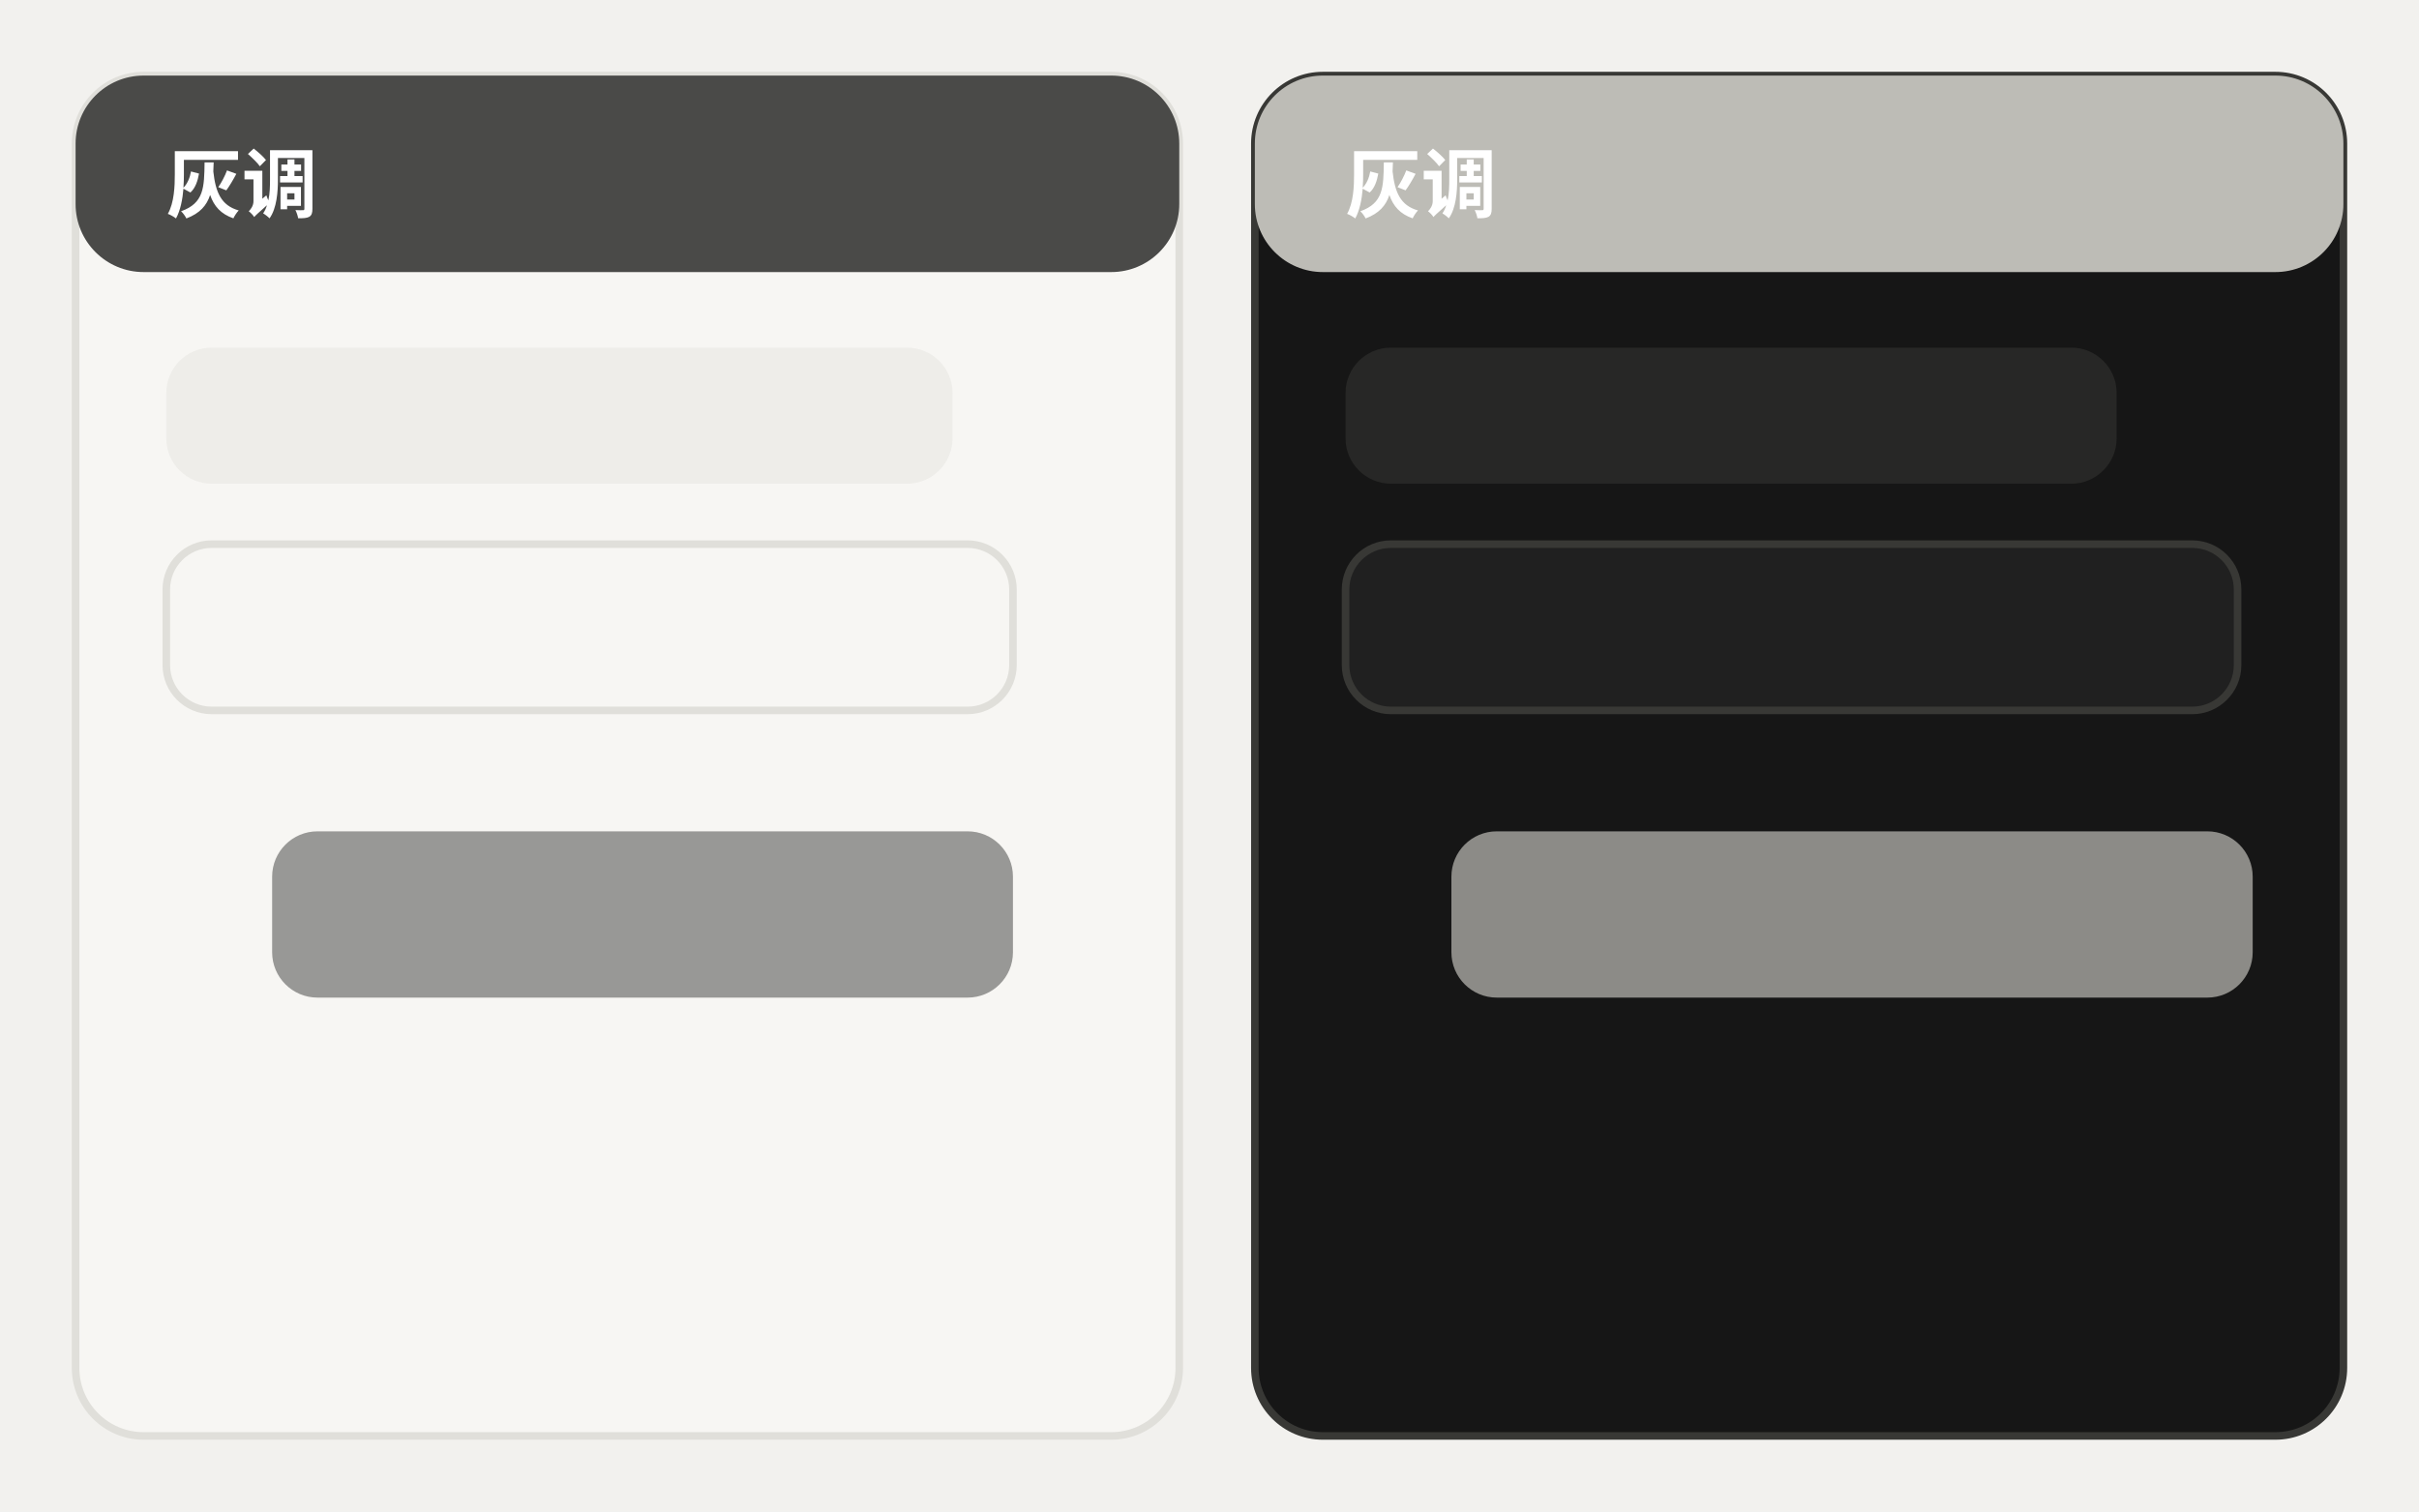
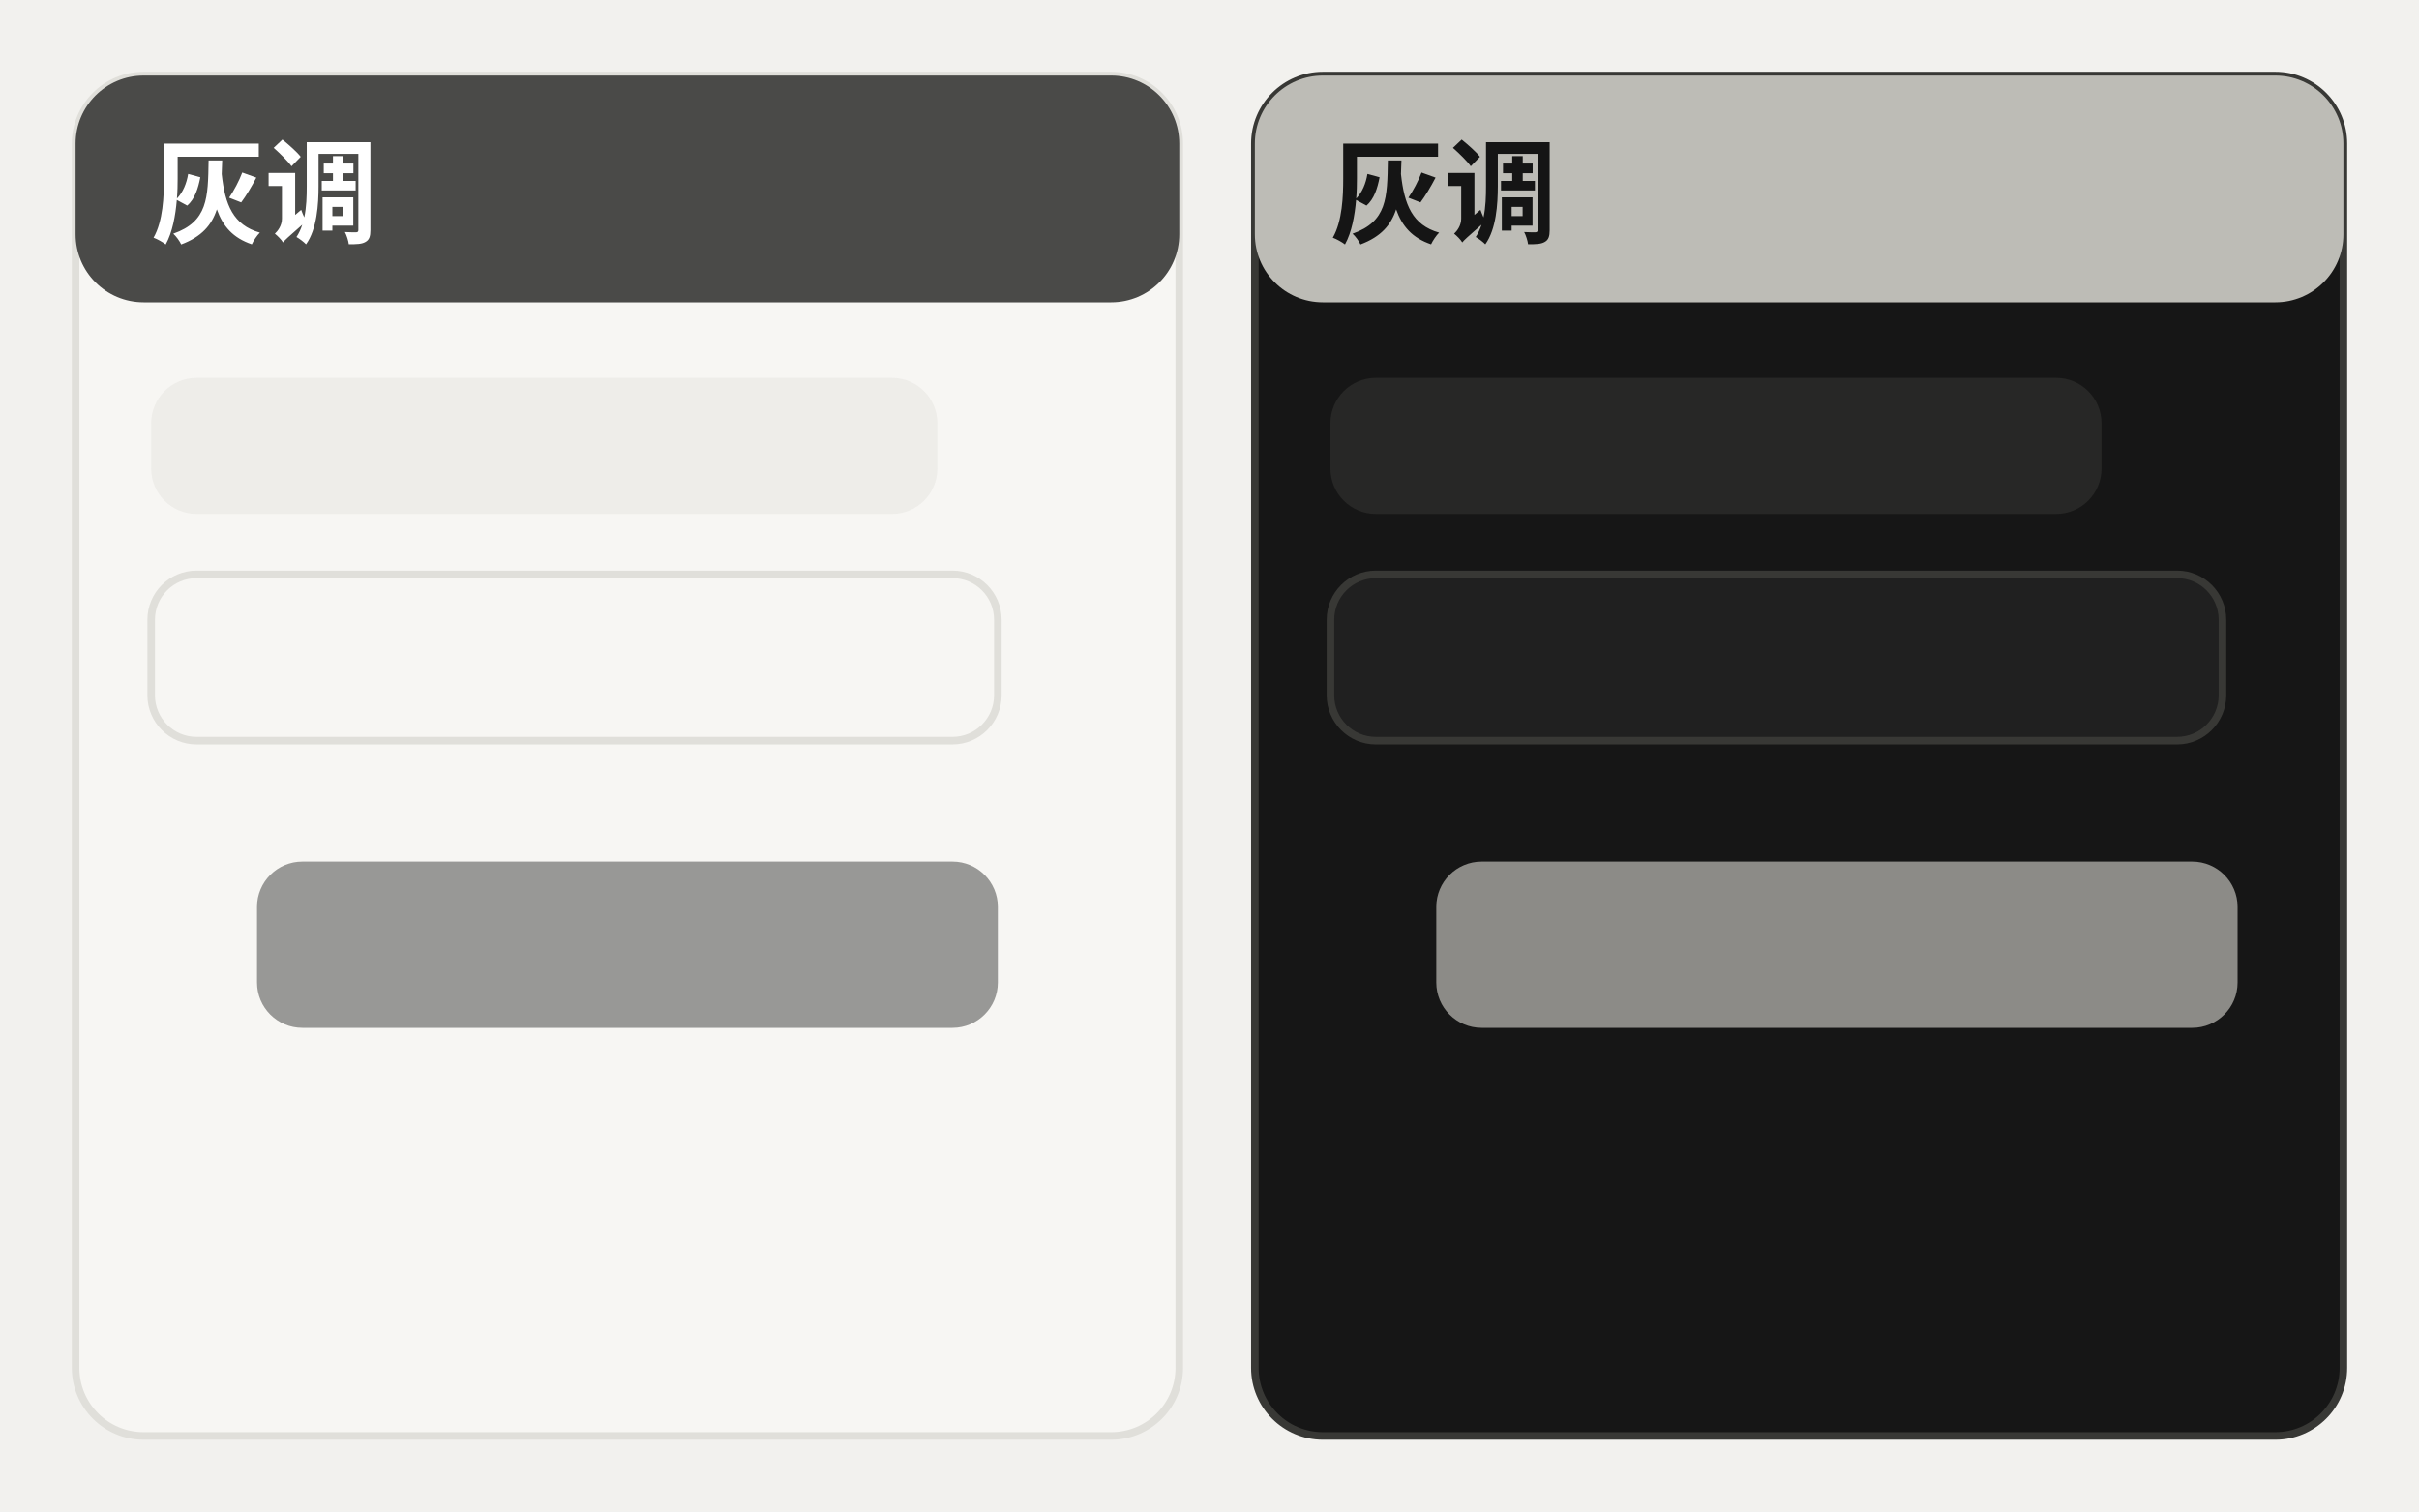
<svg xmlns="http://www.w3.org/2000/svg" width="320" height="200" viewBox="0 0 320 200">
  <rect width="320" height="200" fill="#f2f1ee" />
  <rect x="10" y="10" width="146" height="180" rx="9" fill="#f7f6f3" stroke="#e0dfda" stroke-width="1" />
-   <rect x="10" y="10" width="146" height="26" rx="9" fill="#4a4a48" />
-   <text x="22" y="28" font-family="Arial,sans-serif" font-size="10" font-weight="bold" fill="#fff">灰调</text>
-   <rect x="22" y="46" width="104" height="18" rx="6" fill="#e0dfda" opacity=".4" />
-   <rect x="22" y="72" width="112" height="22" rx="6" fill="#f7f6f3" stroke="#e0dfda" />
-   <rect x="36" y="110" width="98" height="22" rx="6" fill="#4a4a48" opacity=".55" />
+   <rect x="10" y="10" width="146" height="30" rx="9" fill="#4a4a48" />
+   <text x="20" y="31" font-family="Arial,sans-serif" font-size="15" font-weight="bold" fill="#ffffff">灰调</text>
+   <rect x="20" y="50" width="104" height="18" rx="6" fill="#e0dfda" opacity=".4" />
+   <rect x="20" y="76" width="112" height="22" rx="6" fill="#f7f6f3" stroke="#e0dfda" />
+   <rect x="34" y="114" width="98" height="22" rx="6" fill="#4a4a48" opacity=".55" />
  <rect x="166" y="10" width="144" height="180" rx="9" fill="#161616" stroke="#383835" stroke-width="1" />
-   <rect x="166" y="10" width="144" height="26" rx="9" fill="#bdbcb6" />
-   <text x="178" y="28" font-family="Arial,sans-serif" font-size="10" font-weight="bold" fill="#fff">灰调</text>
-   <rect x="178" y="46" width="102" height="18" rx="6" fill="#383835" opacity=".5" />
-   <rect x="178" y="72" width="118" height="22" rx="6" fill="#202020" stroke="#383835" />
-   <rect x="192" y="110" width="106" height="22" rx="6" fill="#bdbcb6" opacity=".7" />
+   <rect x="166" y="10" width="144" height="30" rx="9" fill="#bdbcb6" />
+   <text x="176" y="31" font-family="Arial,sans-serif" font-size="15" font-weight="bold" fill="#151515">灰调</text>
+   <rect x="176" y="50" width="102" height="18" rx="6" fill="#383835" opacity=".5" />
+   <rect x="176" y="76" width="118" height="22" rx="6" fill="#202020" stroke="#383835" />
+   <rect x="190" y="114" width="106" height="22" rx="6" fill="#bdbcb6" opacity=".7" />
</svg>
